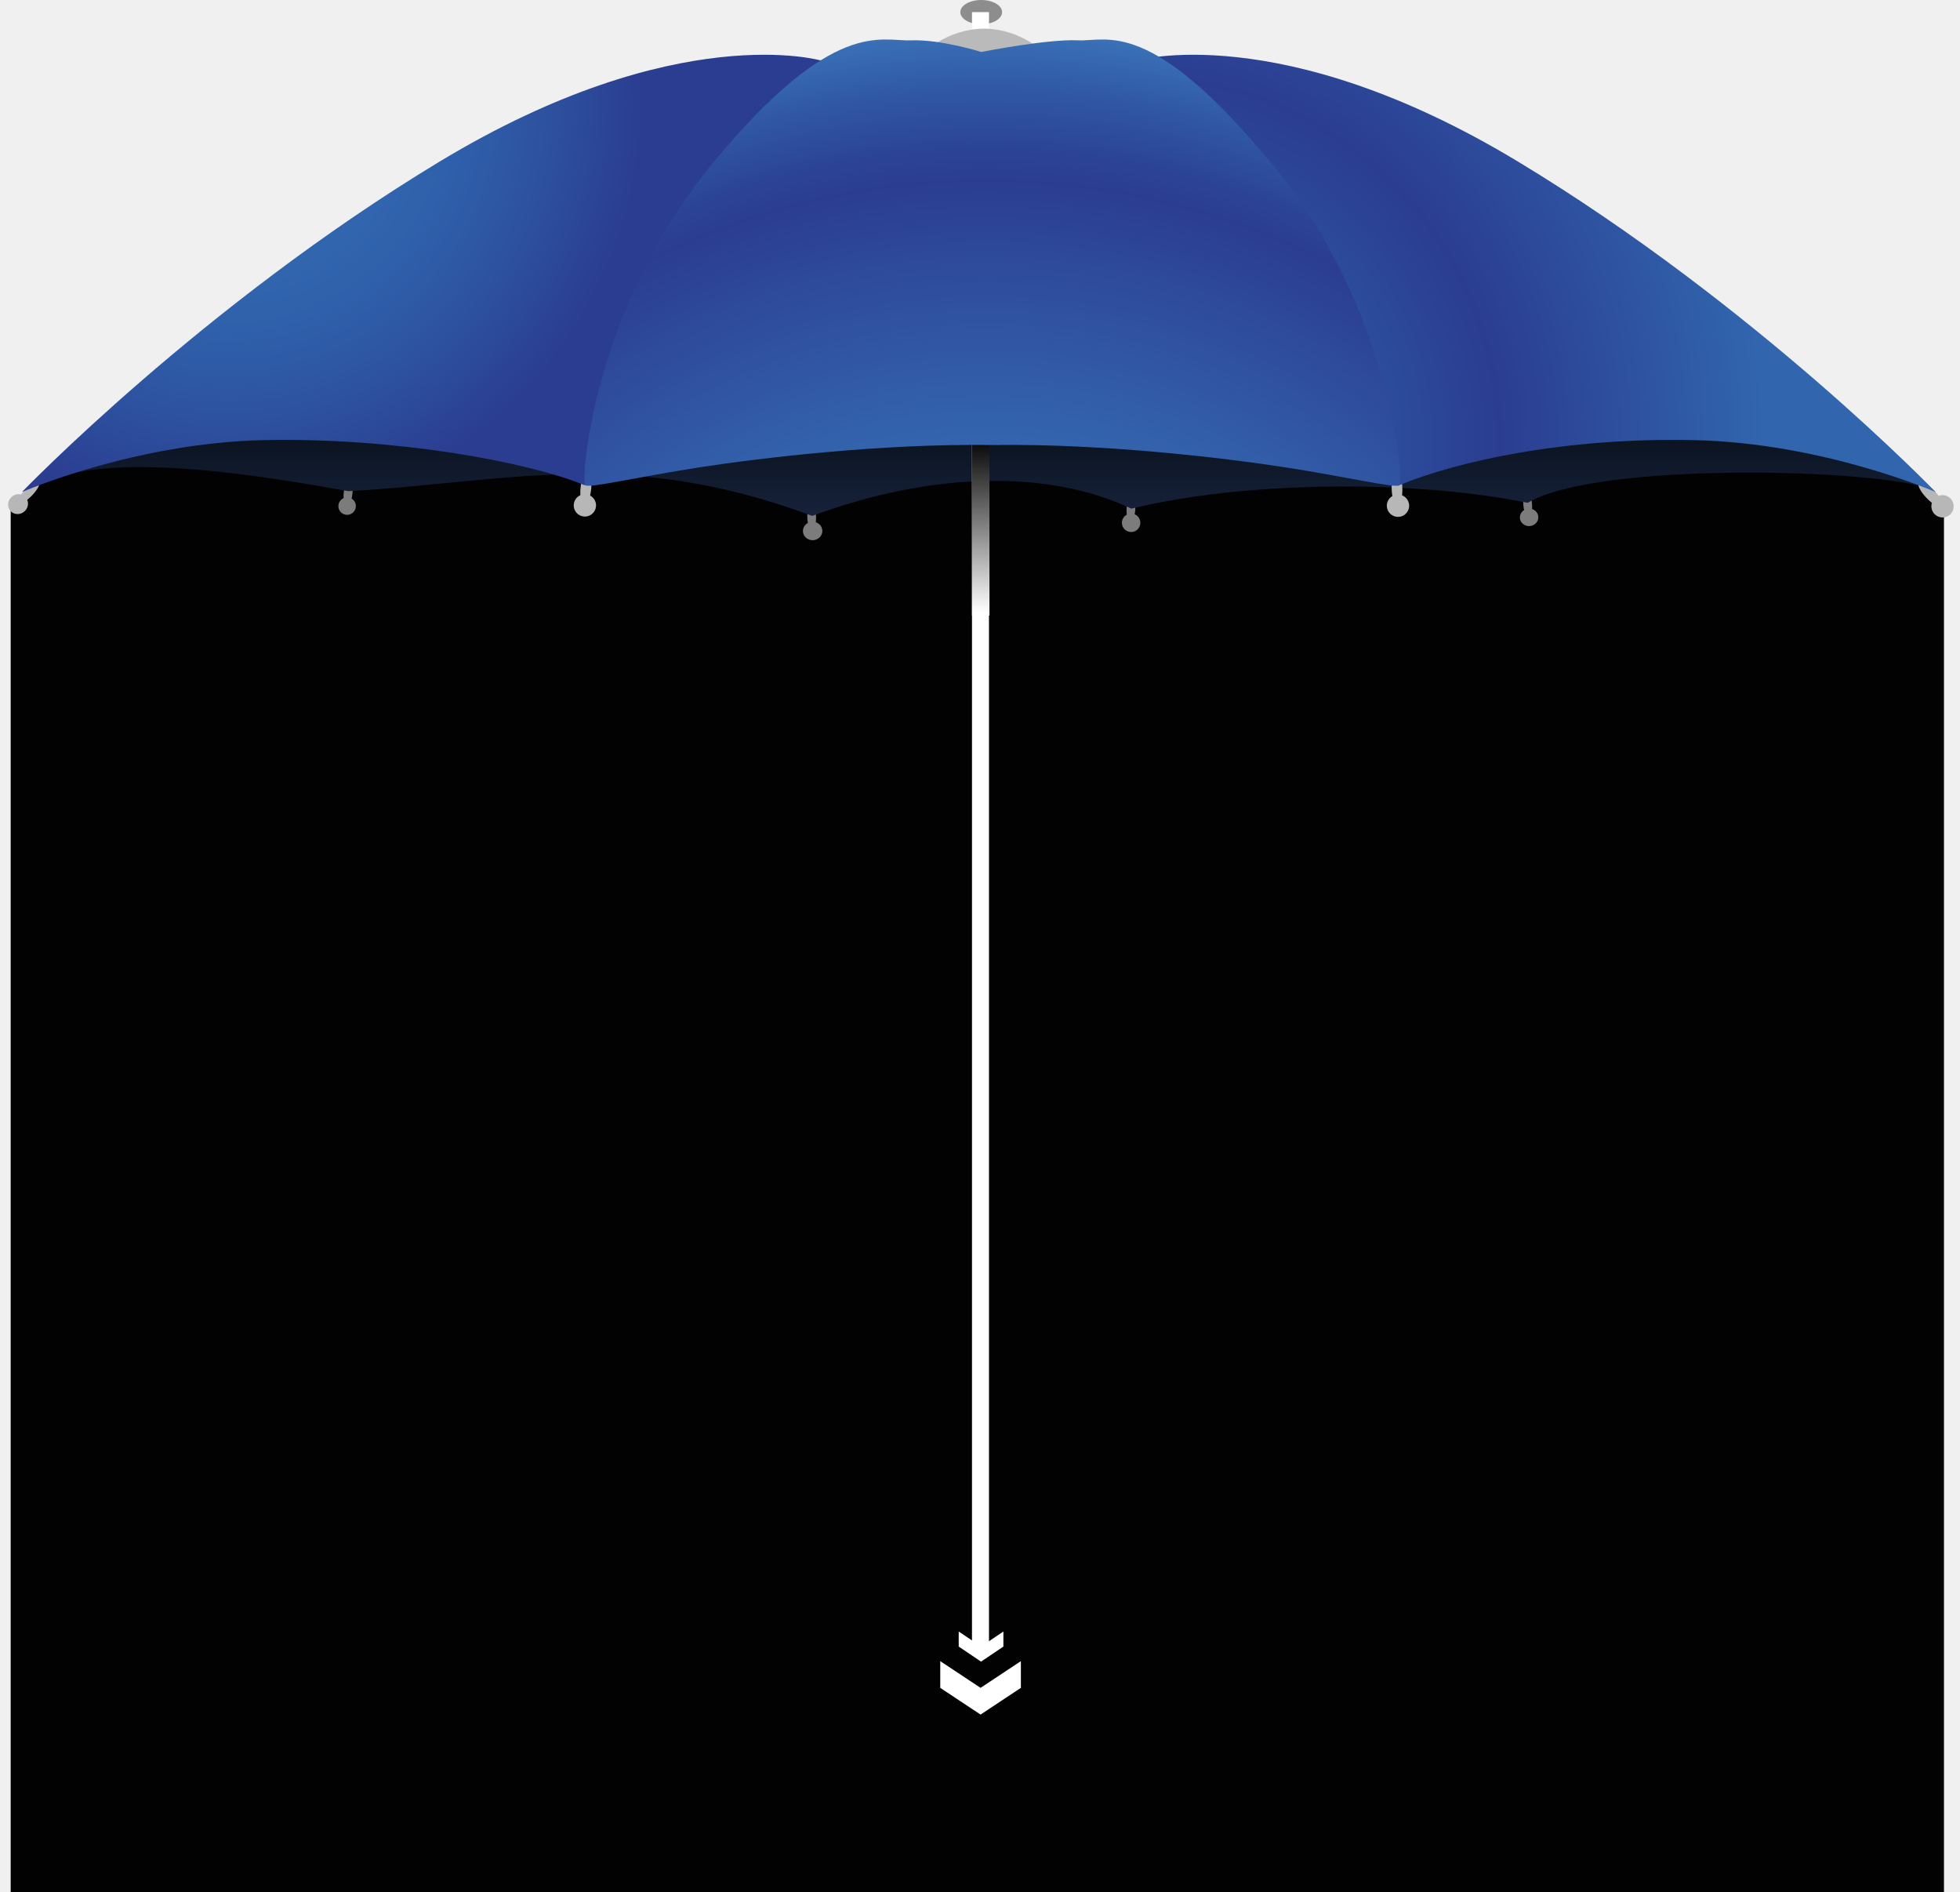
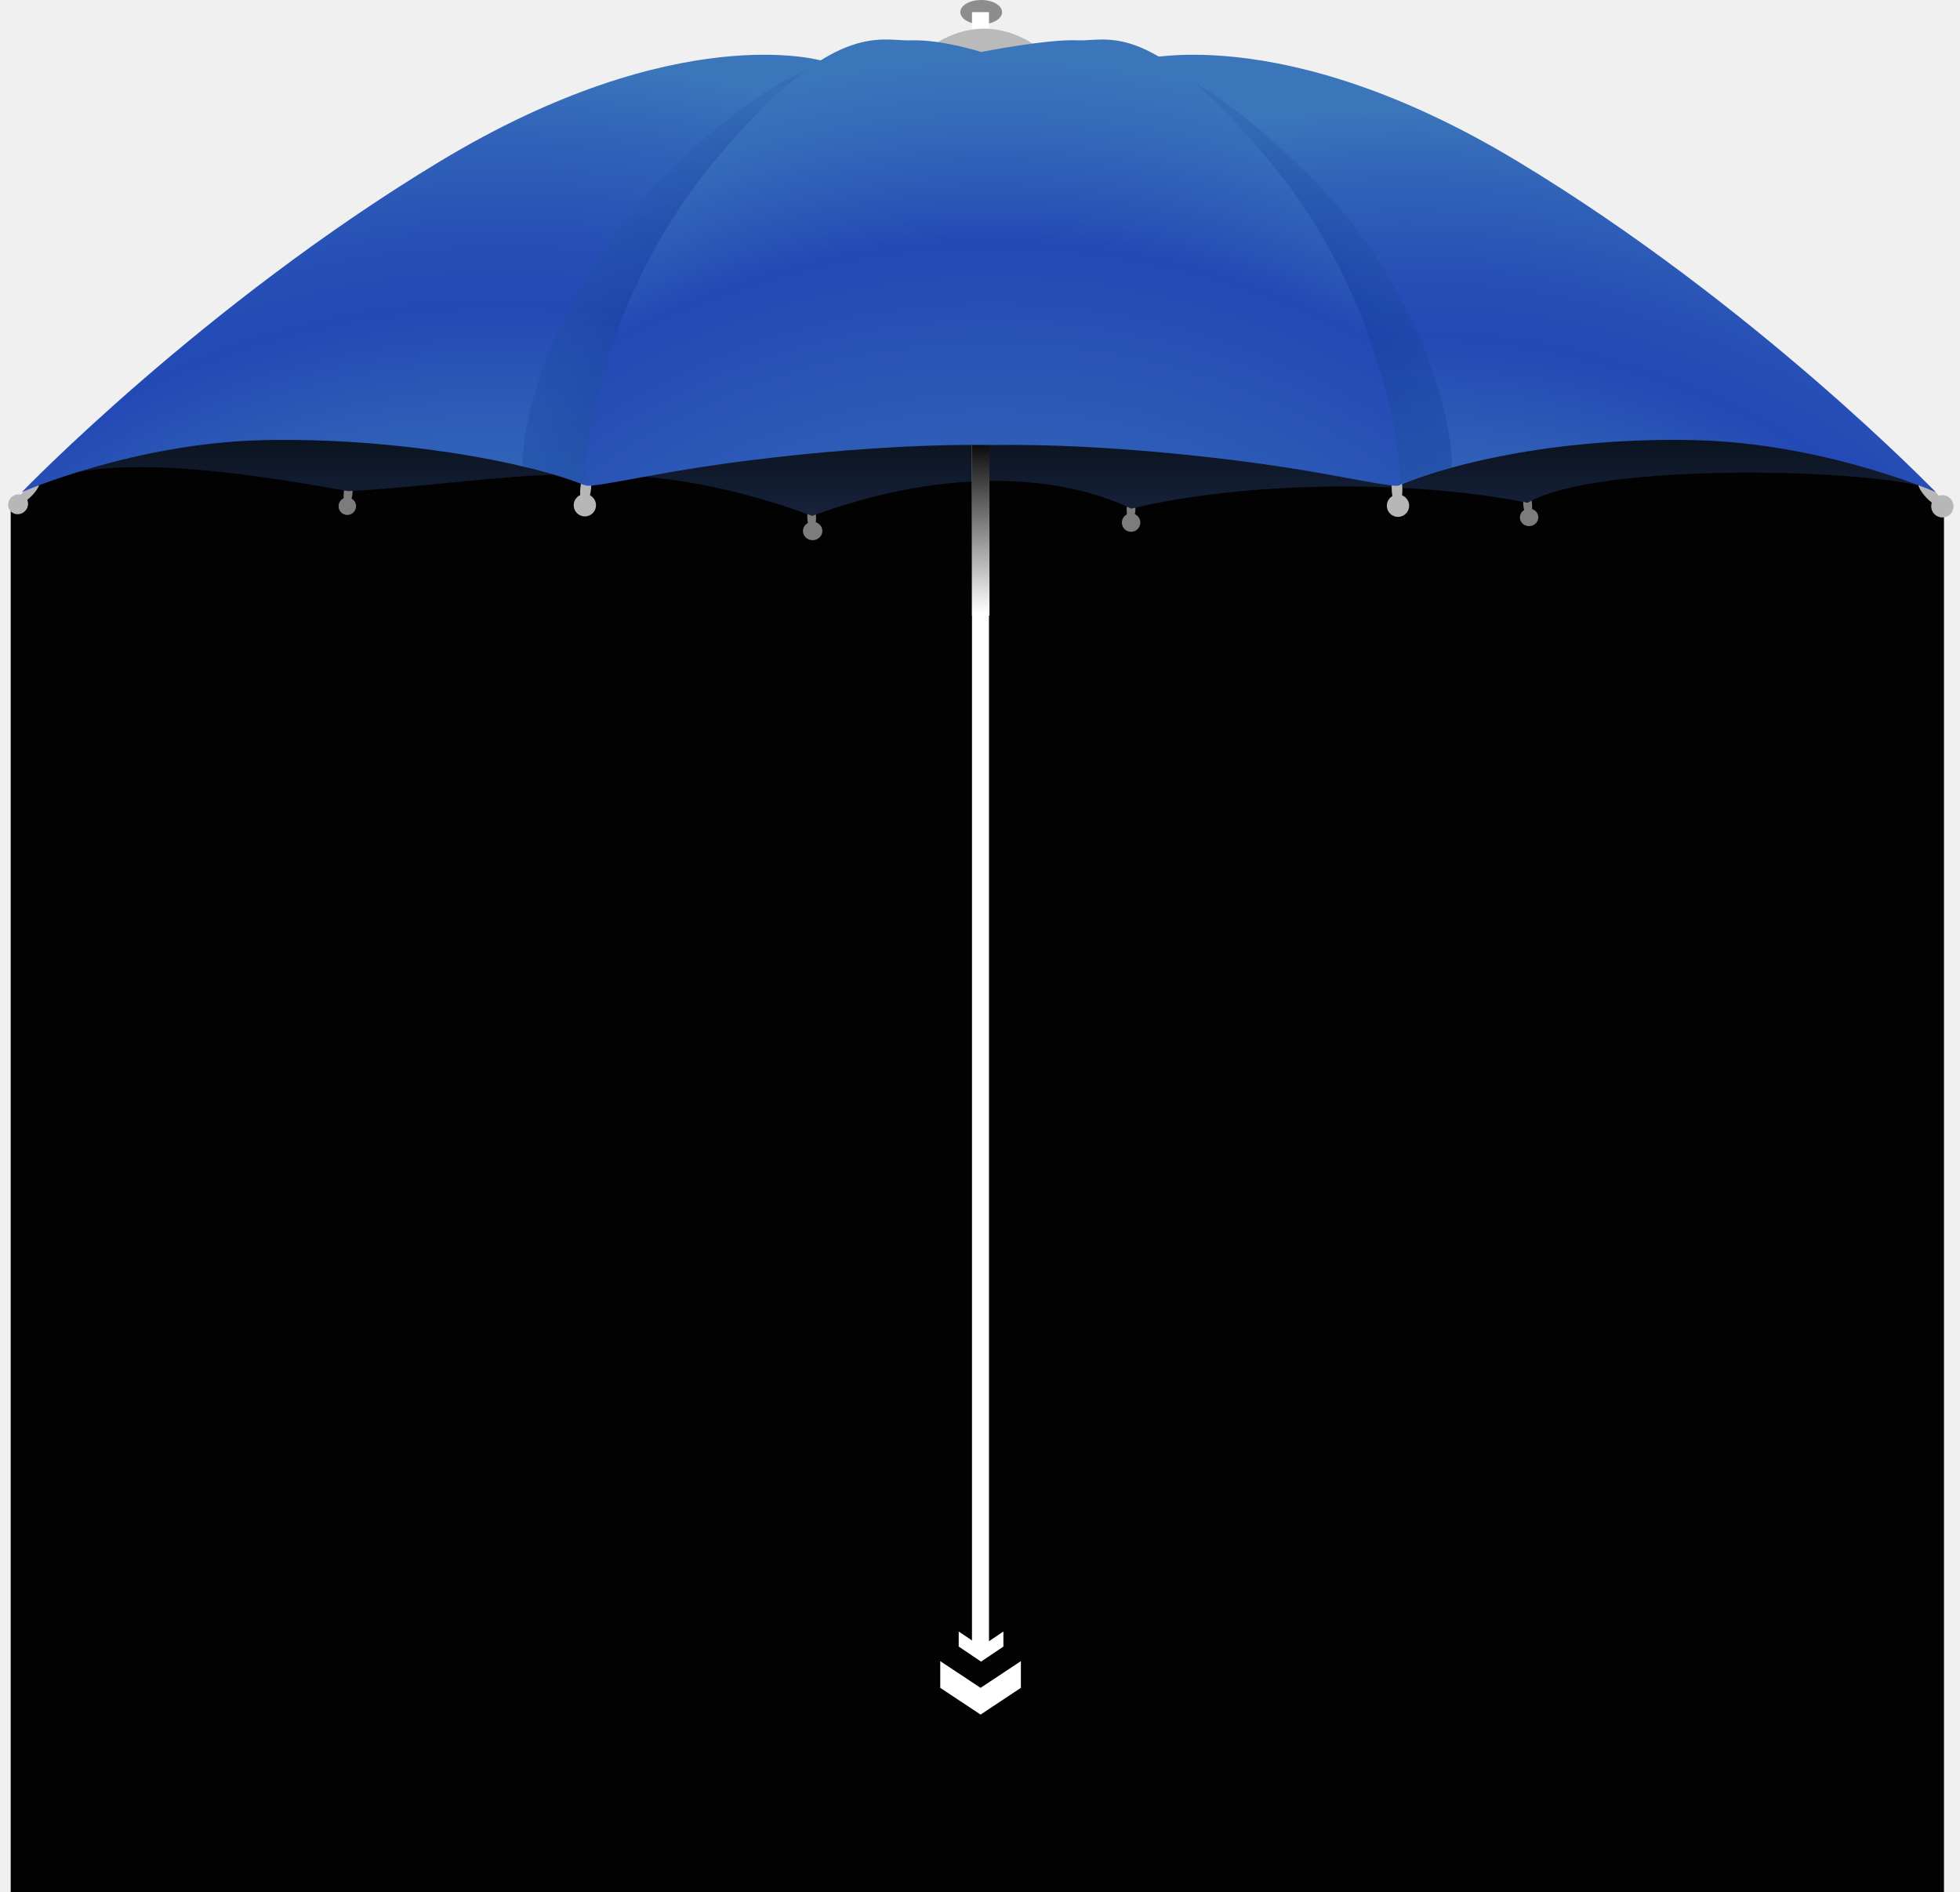
- <svg xmlns="http://www.w3.org/2000/svg" version="1.1" x="0px" y="0px" viewBox="0 0 403.5 389.4" style="enable-background:new 0 0 403.5 389.4;" xml:space="preserve">
+ <svg xmlns="http://www.w3.org/2000/svg" version="1.1" id="Layer_1" x="0px" y="0px" viewBox="0 0 403.5 389.4" style="enable-background:new 0 0 403.5 389.4;" xml:space="preserve">
  <style type="text/css">
	.st0{fill:#020203;}
	.st1{fill:#7C7C7C;}
	.st2{fill:url(#SVGID_1_);}
	.st3{fill:#B7B7B7;}
	.st4{fill:#8D8D8E;}
- 	.st5{fill:url(#Rectangle_8_00000158030709082732625360000007511035312356801410_);}
- 	.st6{fill:url(#SVGID_00000040555143701850306540000017596537226609400231_);}
+ 	.st5{fill:url(#Rectangle_8_00000073694920542489431040000001094693713267074454_);}
+ 	.st6{fill:url(#SVGID_00000035531304150586631870000004523494723648681402_);}
	.st7{fill:#BABABA;}
- 	.st8{fill:url(#SVGID_00000021834108817069320830000015055210736731533243_);}
- 	.st9{fill:url(#SVGID_00000052079286262841667970000015129507347964777627_);}
- 	.st10{fill:url(#SVGID_00000034061841104333524650000000561110504307192453_);}
- 	.st11{fill:#FFFFFF;}
+ 	.st8{fill:url(#SVGID_00000093153960352437684740000015587308068575656577_);}
+ 	.st9{fill:url(#SVGID_00000131336764945686795900000005144468847486686141_);}
+ 	.st10{opacity:0.34;fill:url(#SVGID_00000087385727855513940160000015030302239089081520_);}
+ 	.st11{fill:url(#SVGID_00000112631658030290443110000011068929754881562028_);}
+ 	.st12{fill:#FFFFFF;}
</style>
-   <g id="Layer_1">
+   <g id="Layer_1_00000078019792102469957600000007149888445295073695_">
    <polygon class="st0" points="400.2,389.5 2.2,389.5 2.2,103.7 15.4,92.6 390.6,96.2 400.2,103.7  " />
    <g id="Layer_5">
-       <ellipse transform="matrix(9.736196e-02 -0.9952 0.9952 9.736196e-02 -36.3245 162.8662)" class="st1" cx="71.6" cy="101.5" rx="2.7" ry="0.9" />
-       <ellipse transform="matrix(9.736081e-02 -0.9952 0.9952 9.736081e-02 -39.2002 165.1896)" class="st1" cx="71.5" cy="104.2" rx="1.8" ry="1.8" />
-       <ellipse transform="matrix(0.9997 -2.383490e-02 2.383490e-02 0.9997 -2.4891 4.013)" class="st1" cx="167.1" cy="106.4" rx="0.9" ry="2.8" />
-       <ellipse transform="matrix(0.9997 -2.383605e-02 2.383605e-02 0.9997 -2.5584 4.0185)" class="st1" cx="167.3" cy="109.3" rx="2" ry="1.9" />
-       <ellipse transform="matrix(4.321473e-02 -0.9991 0.9991 4.321473e-02 118.1542 332.8384)" class="st1" cx="232.9" cy="104.7" rx="2.8" ry="0.9" />
-       <ellipse transform="matrix(4.321357e-02 -0.9991 0.9991 4.321357e-02 115.3006 335.5561)" class="st1" cx="232.8" cy="107.6" rx="1.9" ry="1.9" />
-       <ellipse transform="matrix(0.9972 -7.451077e-02 7.451077e-02 0.9972 -6.857 23.7198)" class="st1" cx="314.5" cy="103.8" rx="0.9" ry="2.7" />
-       <ellipse transform="matrix(0.9972 -7.451182e-02 7.451182e-02 0.9972 -7.0612 23.7515)" class="st1" cx="314.8" cy="106.5" rx="1.9" ry="1.8" />
+       <ellipse transform="matrix(9.736671e-02 -0.9952 0.9952 9.736671e-02 -36.3277 162.9291)" class="st1" cx="71.7" cy="101.5" rx="2.7" ry="0.9" />
+       <ellipse class="st1" cx="71.5" cy="104.2" rx="1.8" ry="1.8" />
+       <ellipse transform="matrix(0.9997 -2.383528e-02 2.383528e-02 0.9997 -2.4886 4.013)" class="st1" cx="167.1" cy="106.4" rx="0.9" ry="2.8" />
+       <ellipse transform="matrix(0.9997 -2.383643e-02 2.383643e-02 0.9997 -2.5577 4.0188)" class="st1" cx="167.3" cy="109.3" rx="2" ry="1.9" />
+       <ellipse transform="matrix(4.321325e-02 -0.9991 0.9991 4.321325e-02 118.1887 332.7566)" class="st1" cx="232.8" cy="104.7" rx="2.8" ry="0.9" />
+       <ellipse transform="matrix(4.321207e-02 -0.9991 0.9991 4.321207e-02 115.2865 335.6115)" class="st1" cx="232.9" cy="107.6" rx="1.9" ry="1.9" />
+       <ellipse transform="matrix(0.9972 -7.451227e-02 7.451227e-02 0.9972 -6.8598 23.7224)" class="st1" cx="314.5" cy="103.8" rx="0.9" ry="2.7" />
+       <ellipse transform="matrix(0.9972 -7.451332e-02 7.451332e-02 0.9972 -7.0603 23.7523)" class="st1" cx="314.8" cy="106.5" rx="1.9" ry="1.8" />
    </g>
    <g id="nubsies">
-       <linearGradient id="SVGID_1_" gradientUnits="userSpaceOnUse" x1="201.864" y1="106.248" x2="201.864" y2="13.407">
+       <linearGradient id="SVGID_1_" gradientUnits="userSpaceOnUse" x1="201.9" y1="283.69" x2="201.9" y2="376.49" gradientTransform="matrix(1 0 0 -1 0 389.8898)">
        <stop offset="0" style="stop-color:#17223C" />
        <stop offset="0.2" style="stop-color:#09111B" />
      </linearGradient>
-       <path class="st2" d="M11.4,96.8c0,0-2.6,1.6-5.3,3.9c12.5-7.7,39.6-4.3,65.6,0.4c31.9-1.7,57-9.3,95.5,5.1    c24.8-9.2,48.9-9.5,65.7-1.5c23-5.6,57.4-6.1,81.6-1.2c14.3-8.5,71.5-7.1,83.2-2.8c-10.2-9.7-122.6-86.8-188.7-87.3    c-0.2,0-0.4,0-0.6,0C142,13.4,23,91.7,15.1,97.3" />
-       <ellipse transform="matrix(0.7071 -0.7071 0.7071 0.7071 -72.2958 32.9895)" class="st3" cx="3.7" cy="103.8" rx="2.1" ry="2" />
-       <ellipse transform="matrix(0.7071 -0.7071 0.7071 0.7071 -70.0543 33.8165)" class="st3" cx="5.8" cy="101.5" rx="3.1" ry="0.9" />
-       <ellipse transform="matrix(9.736081e-02 -0.9952 0.9952 9.736081e-02 5.0859 213.7202)" class="st3" cx="120.4" cy="104.1" rx="2.3" ry="2.3" />
-       <ellipse transform="matrix(9.736196e-02 -0.9952 0.9952 9.736196e-02 8.7532 210.7574)" class="st3" cx="120.6" cy="100.6" rx="3.4" ry="1.1" />
-       <ellipse transform="matrix(0.9998 -2.033460e-02 2.033460e-02 0.9998 -2.0575 5.8741)" class="st3" cx="287.8" cy="104.1" rx="2.3" ry="2.3" />
-       <ellipse transform="matrix(0.9998 -2.033344e-02 2.033344e-02 0.9998 -1.9862 5.8688)" class="st3" cx="287.6" cy="100.6" rx="1.1" ry="3.4" />
-       <ellipse transform="matrix(0.7225 -0.6913 0.6913 0.7225 38.9416 305.3863)" class="st3" cx="399.9" cy="104.2" rx="2.3" ry="2.3" />
-       <ellipse transform="matrix(0.7226 -0.6913 0.6913 0.7226 39.924 302.9638)" class="st3" cx="397.4" cy="101.7" rx="1.1" ry="3.4" />
+       <path class="st2" d="M11.4,96.8c0,0-2.6,1.6-5.3,3.9c12.5-7.7,39.6-4.3,65.6,0.4c31.9-1.7,57-9.3,95.5,5.1    c24.8-9.2,48.9-9.5,65.7-1.5c23-5.6,57.4-6.1,81.6-1.2c14.3-8.5,71.5-7.1,83.2-2.8C387.5,91,275.1,13.9,209,13.4    c-0.2,0-0.4,0-0.6,0C142,13.4,23,91.7,15.1,97.3" />
+       <ellipse transform="matrix(0.7071 -0.7071 0.7071 0.7071 -72.2878 33.0222)" class="st3" cx="3.7" cy="103.8" rx="2.1" ry="2" />
+       <ellipse transform="matrix(0.7071 -0.7071 0.7071 0.7071 -70.0575 33.8382)" class="st3" cx="5.8" cy="101.5" rx="3.1" ry="0.9" />
+       <ellipse class="st3" cx="120.4" cy="104" rx="2.3" ry="2.3" />
+       <ellipse transform="matrix(9.736671e-02 -0.9952 0.9952 9.736671e-02 8.8153 210.7816)" class="st3" cx="120.6" cy="100.5" rx="3.4" ry="1.1" />
+       <ellipse transform="matrix(0.9998 -2.033447e-02 2.033447e-02 0.9998 -2.0573 5.8738)" class="st3" cx="287.8" cy="104.1" rx="2.3" ry="2.3" />
+       <ellipse transform="matrix(0.9998 -2.033330e-02 2.033330e-02 0.9998 -1.9861 5.8687)" class="st3" cx="287.6" cy="100.6" rx="1.1" ry="3.4" />
+       <ellipse transform="matrix(0.7225 -0.6913 0.6913 0.7225 38.9081 305.3837)" class="st3" cx="399.9" cy="104.2" rx="2.3" ry="2.3" />
+       <ellipse transform="matrix(0.7226 -0.6913 0.6913 0.7226 39.9187 302.9311)" class="st3" cx="397.4" cy="101.7" rx="1.1" ry="3.4" />
    </g>
    <g>
      <ellipse class="st4" cx="202" cy="2.5" rx="4.3" ry="2.5" />
-       <linearGradient id="Rectangle_8_00000125592125264727807380000013078974998918015874_" gradientUnits="userSpaceOnUse" x1="-152.862" y1="750.737" x2="-152.715" y2="750.737" gradientTransform="matrix(4.776 0 0 -886.41 787.1795 665631.625)">
+       <linearGradient id="Rectangle_8_00000160892747912723498370000002274756776410813092_" gradientUnits="userSpaceOnUse" x1="-227.971" y1="-134.592" x2="-227.824" y2="-134.592" gradientTransform="matrix(4.776 0 0 886.41 1145.899 119474.734)">
        <stop offset="0" style="stop-color:#FFFFFF" />
        <stop offset="0.172" style="stop-color:#FFFFFF" />
        <stop offset="0.726" style="stop-color:#FFFFFF" />
        <stop offset="1" style="stop-color:#FFFFFF" />
      </linearGradient>
-       <rect id="Rectangle_8_00000031911877893648394680000010626976403344353423_" x="200.1" y="2.5" style="fill:url(#Rectangle_8_00000125592125264727807380000013078974998918015874_);" width="3.5" height="336.5" />
-       <linearGradient id="SVGID_00000012473124921680217450000008379563078735191174_" gradientUnits="userSpaceOnUse" x1="201.9" y1="126.157" x2="201.9" y2="89.975">
+       <rect id="Rectangle_8_00000031911877893648394680000010626976403344353423_" x="200.1" y="2.5" style="fill:url(#Rectangle_8_00000160892747912723498370000002274756776410813092_);" width="3.5" height="336.5" />
+       <linearGradient id="SVGID_00000026123473253415995450000008626026159673413547_" gradientUnits="userSpaceOnUse" x1="201.9" y1="263.733" x2="201.9" y2="299.914" gradientTransform="matrix(1 0 0 -1 0 389.8898)">
        <stop offset="0" style="stop-color:#FFFFFF" />
        <stop offset="1" style="stop-color:#000000" />
      </linearGradient>
-       <rect x="200.1" y="91.2" style="fill:url(#SVGID_00000012473124921680217450000008379563078735191174_);" width="3.6" height="35.5" />
-       <path class="st7" d="M215.9,12.6c0-1.7-6-6.7-13.3-6.7c-7.4,0-13.3,5-13.3,6.7c0,1.7,6-0.4,13.3-0.4    C210,12.2,215.9,14.4,215.9,12.6z" />
-       <radialGradient id="SVGID_00000129899602149246421050000002357566544935299245_" cx="46.901" cy="21.071" r="85.354" gradientUnits="userSpaceOnUse">
-         <stop offset="0.436" style="stop-color:#3165AE" />
-         <stop offset="0.567" style="stop-color:#2F5FAA" />
-         <stop offset="0.774" style="stop-color:#2D519F" />
-         <stop offset="1" style="stop-color:#2B3D91" />
-       </radialGradient>
-       <path style="fill:url(#SVGID_00000129899602149246421050000002357566544935299245_);" d="M169.2,12.5c0,0-29.7-8.8-78.6,20.7    S4.5,101.3,4.5,101.3s23-10.1,49.7-10.7c26.7-0.6,54.4,4.4,66.2,9.3C131.4,72.9,143.3,35.7,169.2,12.5z" />
-       <radialGradient id="SVGID_00000083782067039388920550000013893927888352587702_" cx="233.33" cy="91.05" r="129.812" gradientUnits="userSpaceOnUse">
-         <stop offset="9.050079e-03" style="stop-color:#3165AE" />
-         <stop offset="0.142" style="stop-color:#2F5FAA" />
-         <stop offset="0.352" style="stop-color:#2D519F" />
-         <stop offset="0.581" style="stop-color:#2B3D91" />
-         <stop offset="1" style="stop-color:#3165AE" />
-       </radialGradient>
-       <path style="fill:url(#SVGID_00000083782067039388920550000013893927888352587702_);" d="M233.8,12.5c0,0,29.7-8.8,78.6,20.7    s86.1,68.1,86.1,68.1s-23-10.1-49.7-10.7c-26.7-0.6-49,4.4-60.8,9.3C277,72.9,259.7,35.7,233.8,12.5z" />
-       <radialGradient id="SVGID_00000026142948418614838530000006508917394897988519_" cx="203.043" cy="191.935" r="187.487" gradientUnits="userSpaceOnUse">
-         <stop offset="0.337" style="stop-color:#3B75BA" />
-         <stop offset="0.427" style="stop-color:#3870B6" />
-         <stop offset="0.57" style="stop-color:#3361AB" />
-         <stop offset="0.745" style="stop-color:#2E499A" />
-         <stop offset="0.826" style="stop-color:#2B3D91" />
-         <stop offset="0.861" style="stop-color:#2C4496" />
-         <stop offset="0.923" style="stop-color:#3057A4" />
+       <rect x="200.1" y="91.2" style="fill:url(#SVGID_00000026123473253415995450000008626026159673413547_);" width="3.6" height="35.5" />
+       <path class="st7" d="M215.9,12.6c0-1.7-6-6.7-13.3-6.7c-7.4,0-13.3,5-13.3,6.7s6-0.4,13.3-0.4C210,12.2,215.9,14.4,215.9,12.6z" />
+       <radialGradient id="SVGID_00000106855320785124914140000014728425747481866894_" cx="103.716" cy="234.095" r="221.263" gradientUnits="userSpaceOnUse">
+         <stop offset="0.454" style="stop-color:#3B75BA" />
+         <stop offset="0.546" style="stop-color:#376EB9" />
+         <stop offset="0.68" style="stop-color:#2D5BB7" />
+         <stop offset="0.774" style="stop-color:#2349B5" />
+         <stop offset="0.839" style="stop-color:#2750B6" />
+         <stop offset="0.933" style="stop-color:#3163B8" />
        <stop offset="1" style="stop-color:#3B75BA" />
      </radialGradient>
-       <path style="fill:url(#SVGID_00000026142948418614838530000006508917394897988519_);" d="M261.7,33.6C236.8,3.4,228,8.6,221.9,8.3    c-6.2-0.3-19.9,2.4-19.9,2.4s-8.2-2.6-14.4-2.4c-6.2,0.3-15.9-4.9-40.8,25.2c-24.9,30.1-27.3,65.8-26.3,66.4    c1,0.6,11.2-1.8,23.5-3.7c12.3-1.9,37.2-4.9,59.9-4.6c0.1,0,0.3,0,0.4,0c0.1,0,0.2,0,0.4,0c22.7-0.3,47.6,2.7,59.9,4.6    c12.3,1.9,22.5,4.3,23.5,3.7C289,99.4,286.6,63.7,261.7,33.6z" />
+       <path style="fill:url(#SVGID_00000106855320785124914140000014728425747481866894_);" d="M169.2,12.5c0,0-29.7-8.8-78.6,20.7    S4.5,101.3,4.5,101.3s23-10.1,49.7-10.7s54.4,4.4,66.2,9.3C131.4,72.9,143.3,35.7,169.2,12.5z" />
+       <radialGradient id="SVGID_00000114771774880761963290000006894080990571458706_" cx="289.48" cy="227.645" r="204.698" gradientUnits="userSpaceOnUse">
+         <stop offset="0.454" style="stop-color:#3B75BA" />
+         <stop offset="0.546" style="stop-color:#376EB9" />
+         <stop offset="0.68" style="stop-color:#2D5BB7" />
+         <stop offset="0.774" style="stop-color:#2349B5" />
+         <stop offset="0.839" style="stop-color:#2750B6" />
+         <stop offset="0.933" style="stop-color:#3163B8" />
+         <stop offset="1" style="stop-color:#3B75BA" />
+       </radialGradient>
+       <path style="fill:url(#SVGID_00000114771774880761963290000006894080990571458706_);" d="M233.8,12.5c0,0,29.7-8.8,78.6,20.7    s86.1,68.1,86.1,68.1s-23-10.1-49.7-10.7s-49,4.4-60.8,9.3C277,72.9,259.7,35.7,233.8,12.5z" />
+       <radialGradient id="SVGID_00000015352844685040805400000007722256317847817384_" cx="206.973" cy="254.655" r="137.925" gradientTransform="matrix(1 0 0 -1 0 389.8898)" gradientUnits="userSpaceOnUse">
+         <stop offset="0.648" style="stop-color:#0A3491" />
+         <stop offset="0.726" style="stop-color:#0F3B95" />
+         <stop offset="0.839" style="stop-color:#1E4EA1" />
+         <stop offset="0.972" style="stop-color:#356DB5" />
+         <stop offset="1" style="stop-color:#3B75BA" />
+       </radialGradient>
+       <path style="opacity:0.34;fill:url(#SVGID_00000015352844685040805400000007722256317847817384_);" d="M268.7,35.3    c-28.4-27.8-38.4-23-45.3-23.3c-7.1-0.3-22.7,2.2-22.7,2.2s-9.3-2.4-16.4-2.2c-7.1,0.3-18.1-4.5-46.5,23.2s-31.1,60.2-30,60.8    c0.2,0.1,3.2,0.7,6.1,1.7c2.6,0.9,5.3,1.5,6.1,2.1c4.8-0.6,9.2-3.2,14.6-6.9c14-1.7,42.4-4.5,68.2-4.2c0.1,0,0.3,0,0.5,0    c0.1,0,0.2,0,0.5,0c25.9-0.3,54.2,2.5,68.2,4.2c4.4,0.6,8.6,1.2,12.3,1.7c1.4,0.2,0.9,5.1,2.2,5.3c0.6,0.2,4.8-1.4,7.1-2.1    c2.1-0.7,4.8-1.3,5.1-1.5C299.8,95.9,297.1,63,268.7,35.3z" />
+       <radialGradient id="SVGID_00000151543765910938888410000017293126431891350710_" cx="204.285" cy="212.672" r="205.68" gradientUnits="userSpaceOnUse">
+         <stop offset="0.176" style="stop-color:#3B75BA" />
+         <stop offset="0.353" style="stop-color:#376EB9" />
+         <stop offset="0.611" style="stop-color:#2D5BB7" />
+         <stop offset="0.791" style="stop-color:#2349B5" />
+         <stop offset="0.819" style="stop-color:#2852B6" />
+         <stop offset="0.914" style="stop-color:#366BB9" />
+         <stop offset="0.971" style="stop-color:#3B75BA" />
+       </radialGradient>
+       <path style="fill:url(#SVGID_00000151543765910938888410000017293126431891350710_);" d="M261.7,33.6C236.8,3.4,228,8.6,221.9,8.3    C215.7,8,202,10.7,202,10.7s-8.2-2.6-14.4-2.4c-6.2,0.3-15.9-4.9-40.8,25.2s-27.3,65.8-26.3,66.4s11.2-1.8,23.5-3.7    c12.3-1.9,37.2-4.9,59.9-4.6c0.1,0,0.3,0,0.4,0c0.1,0,0.2,0,0.4,0c22.7-0.3,47.6,2.7,59.9,4.6s22.5,4.3,23.5,3.7    C289,99.4,286.6,63.7,261.7,33.6z" />
    </g>
-     <g id="Layer_2">
+     <g id="Layer_2_00000074428907226770255230000001729459550491592362_">
	</g>
    <g id="Group_198" transform="translate(427.367 696.236) rotate(90)">
-       <path id="Path_92" class="st11" d="M-360.4,220.8l3.1,4.6l-3.1,4.6h3.1l3.1-4.6l-3.1-4.6H-360.4z" />
-       <path id="Path_94" class="st11" d="M-354.3,217.2l5.5,8.3l-5.5,8.3h5.5l5.5-8.3l-5.5-8.3H-354.3z" />
+       <path id="Path_92" class="st12" d="M-360.4,220.8l3.1,4.6l-3.1,4.6h3.1l3.1-4.6l-3.1-4.6H-360.4z" />
+       <path id="Path_94" class="st12" d="M-354.3,217.2l5.5,8.3l-5.5,8.3h5.5l5.5-8.3l-5.5-8.3H-354.3z" />
    </g>
  </g>
  <g id="Layer_4">
</g>
</svg>
